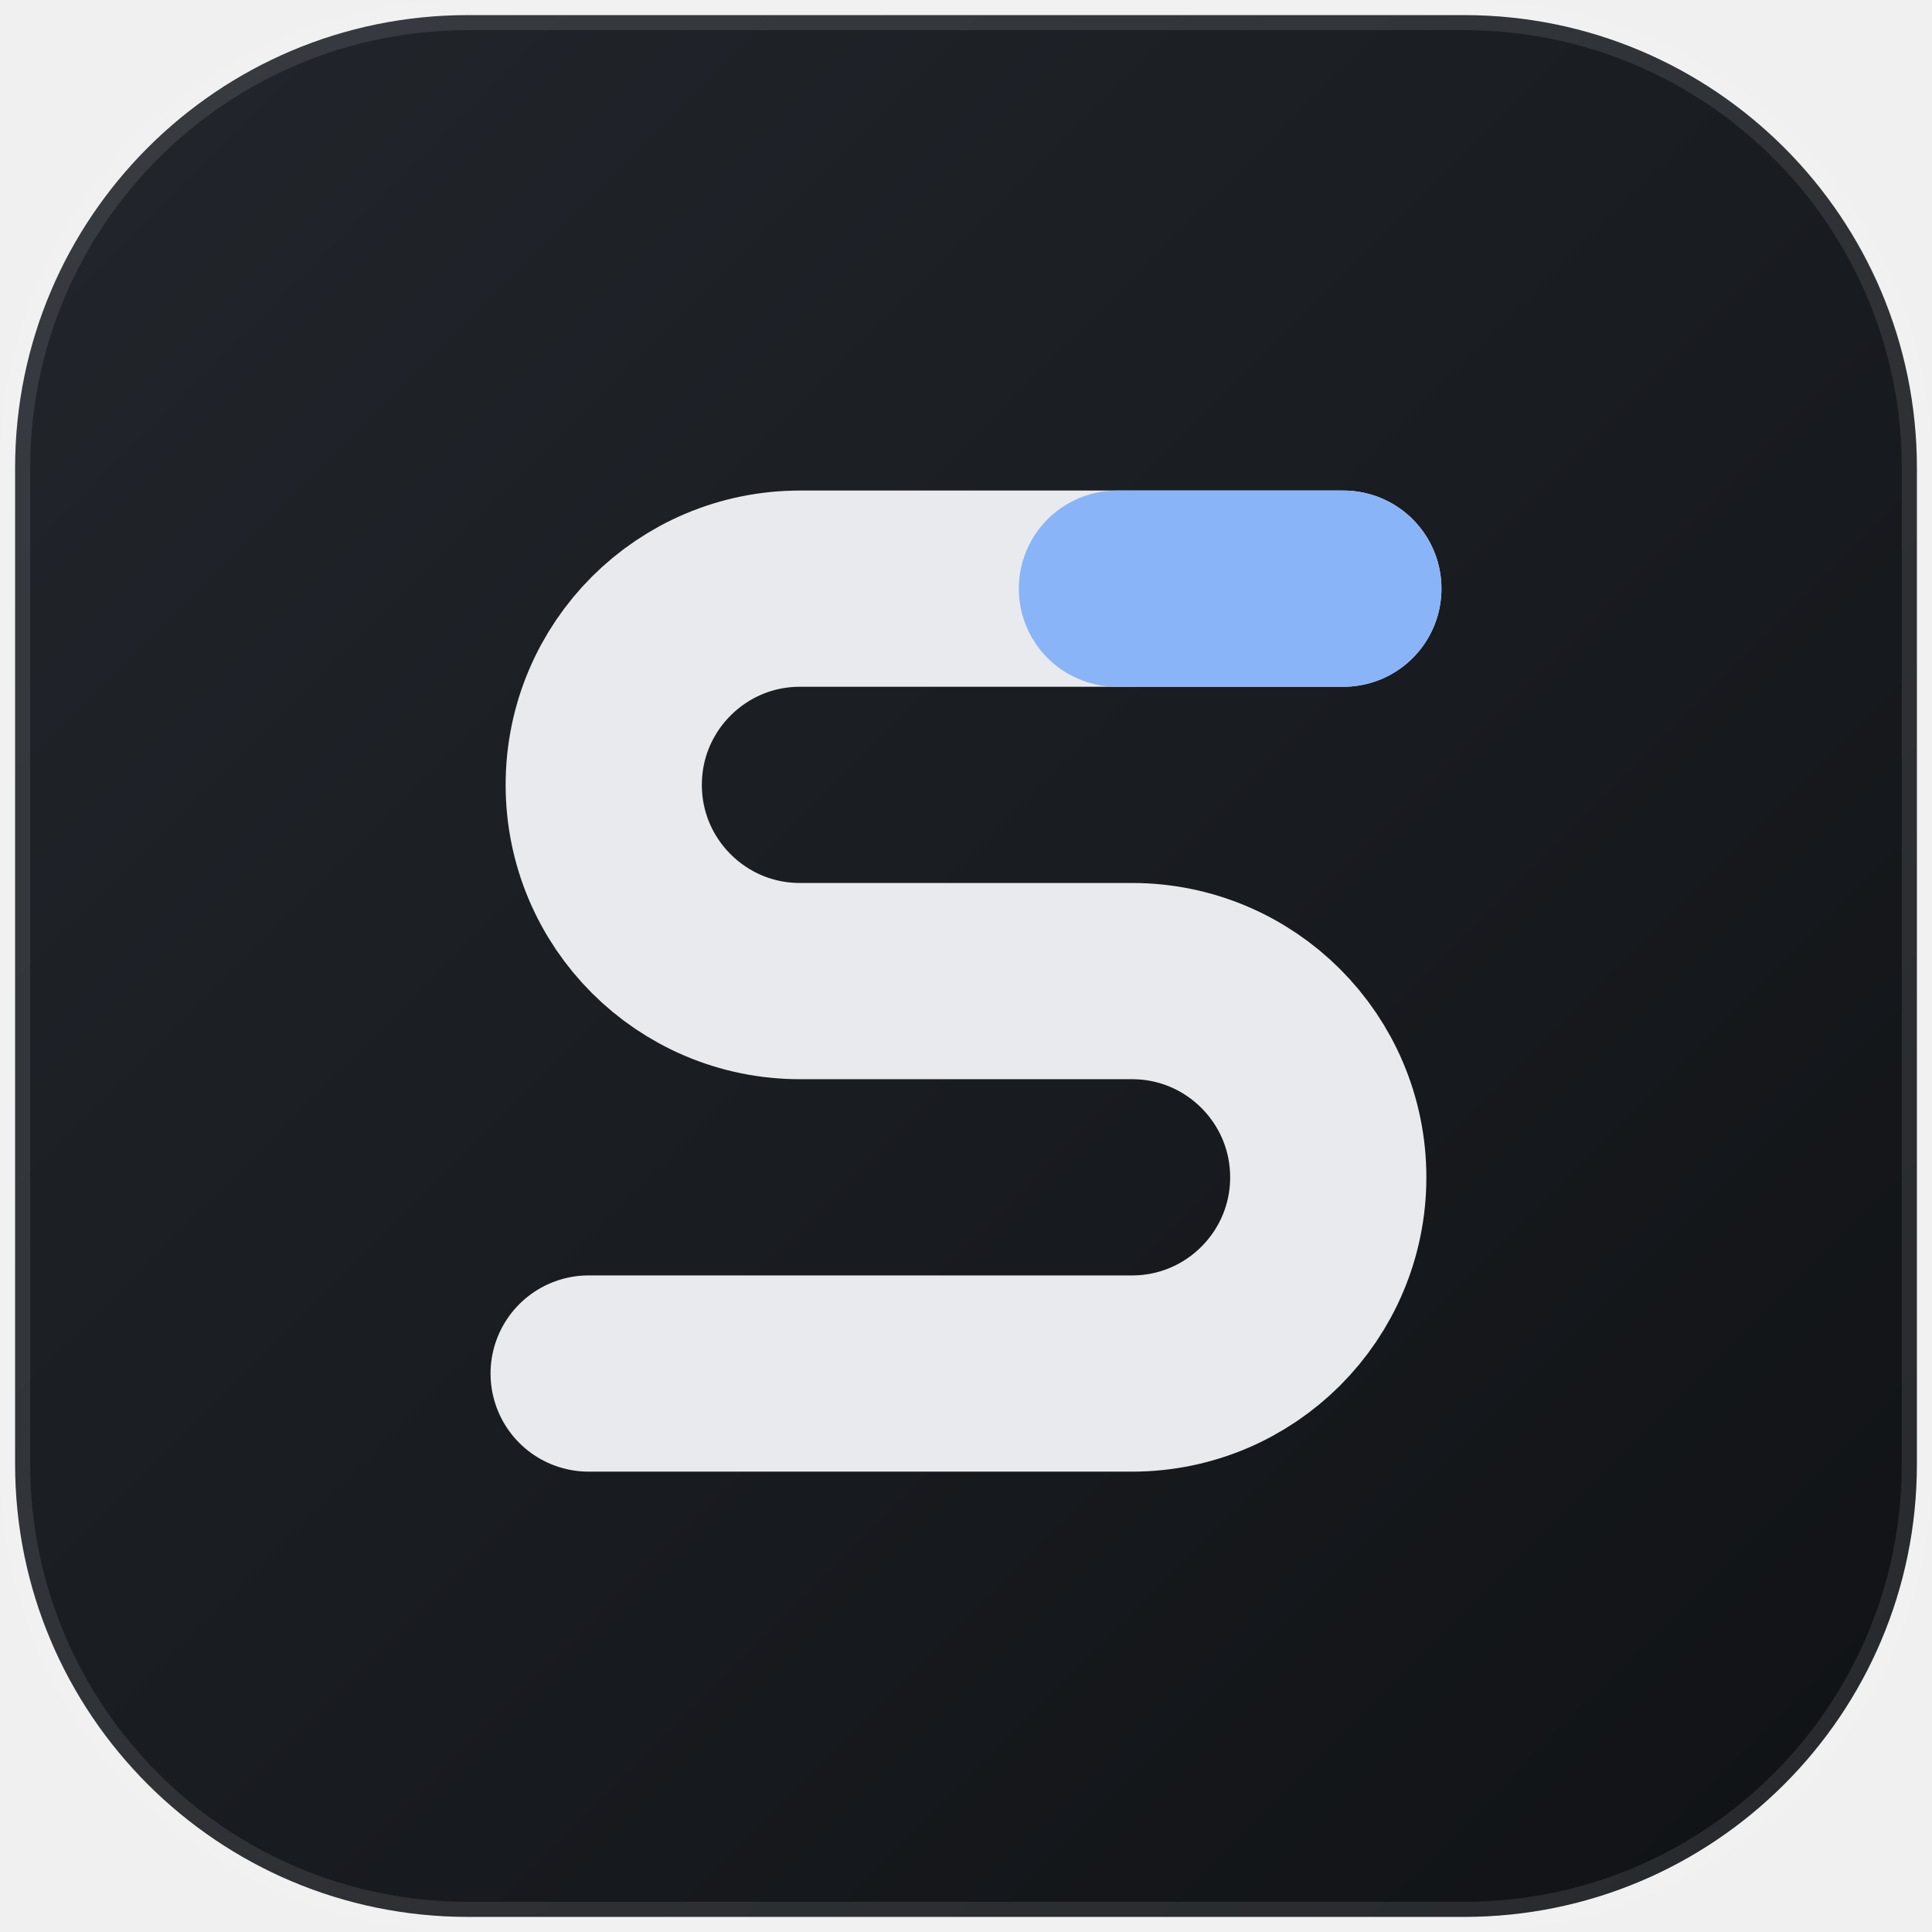
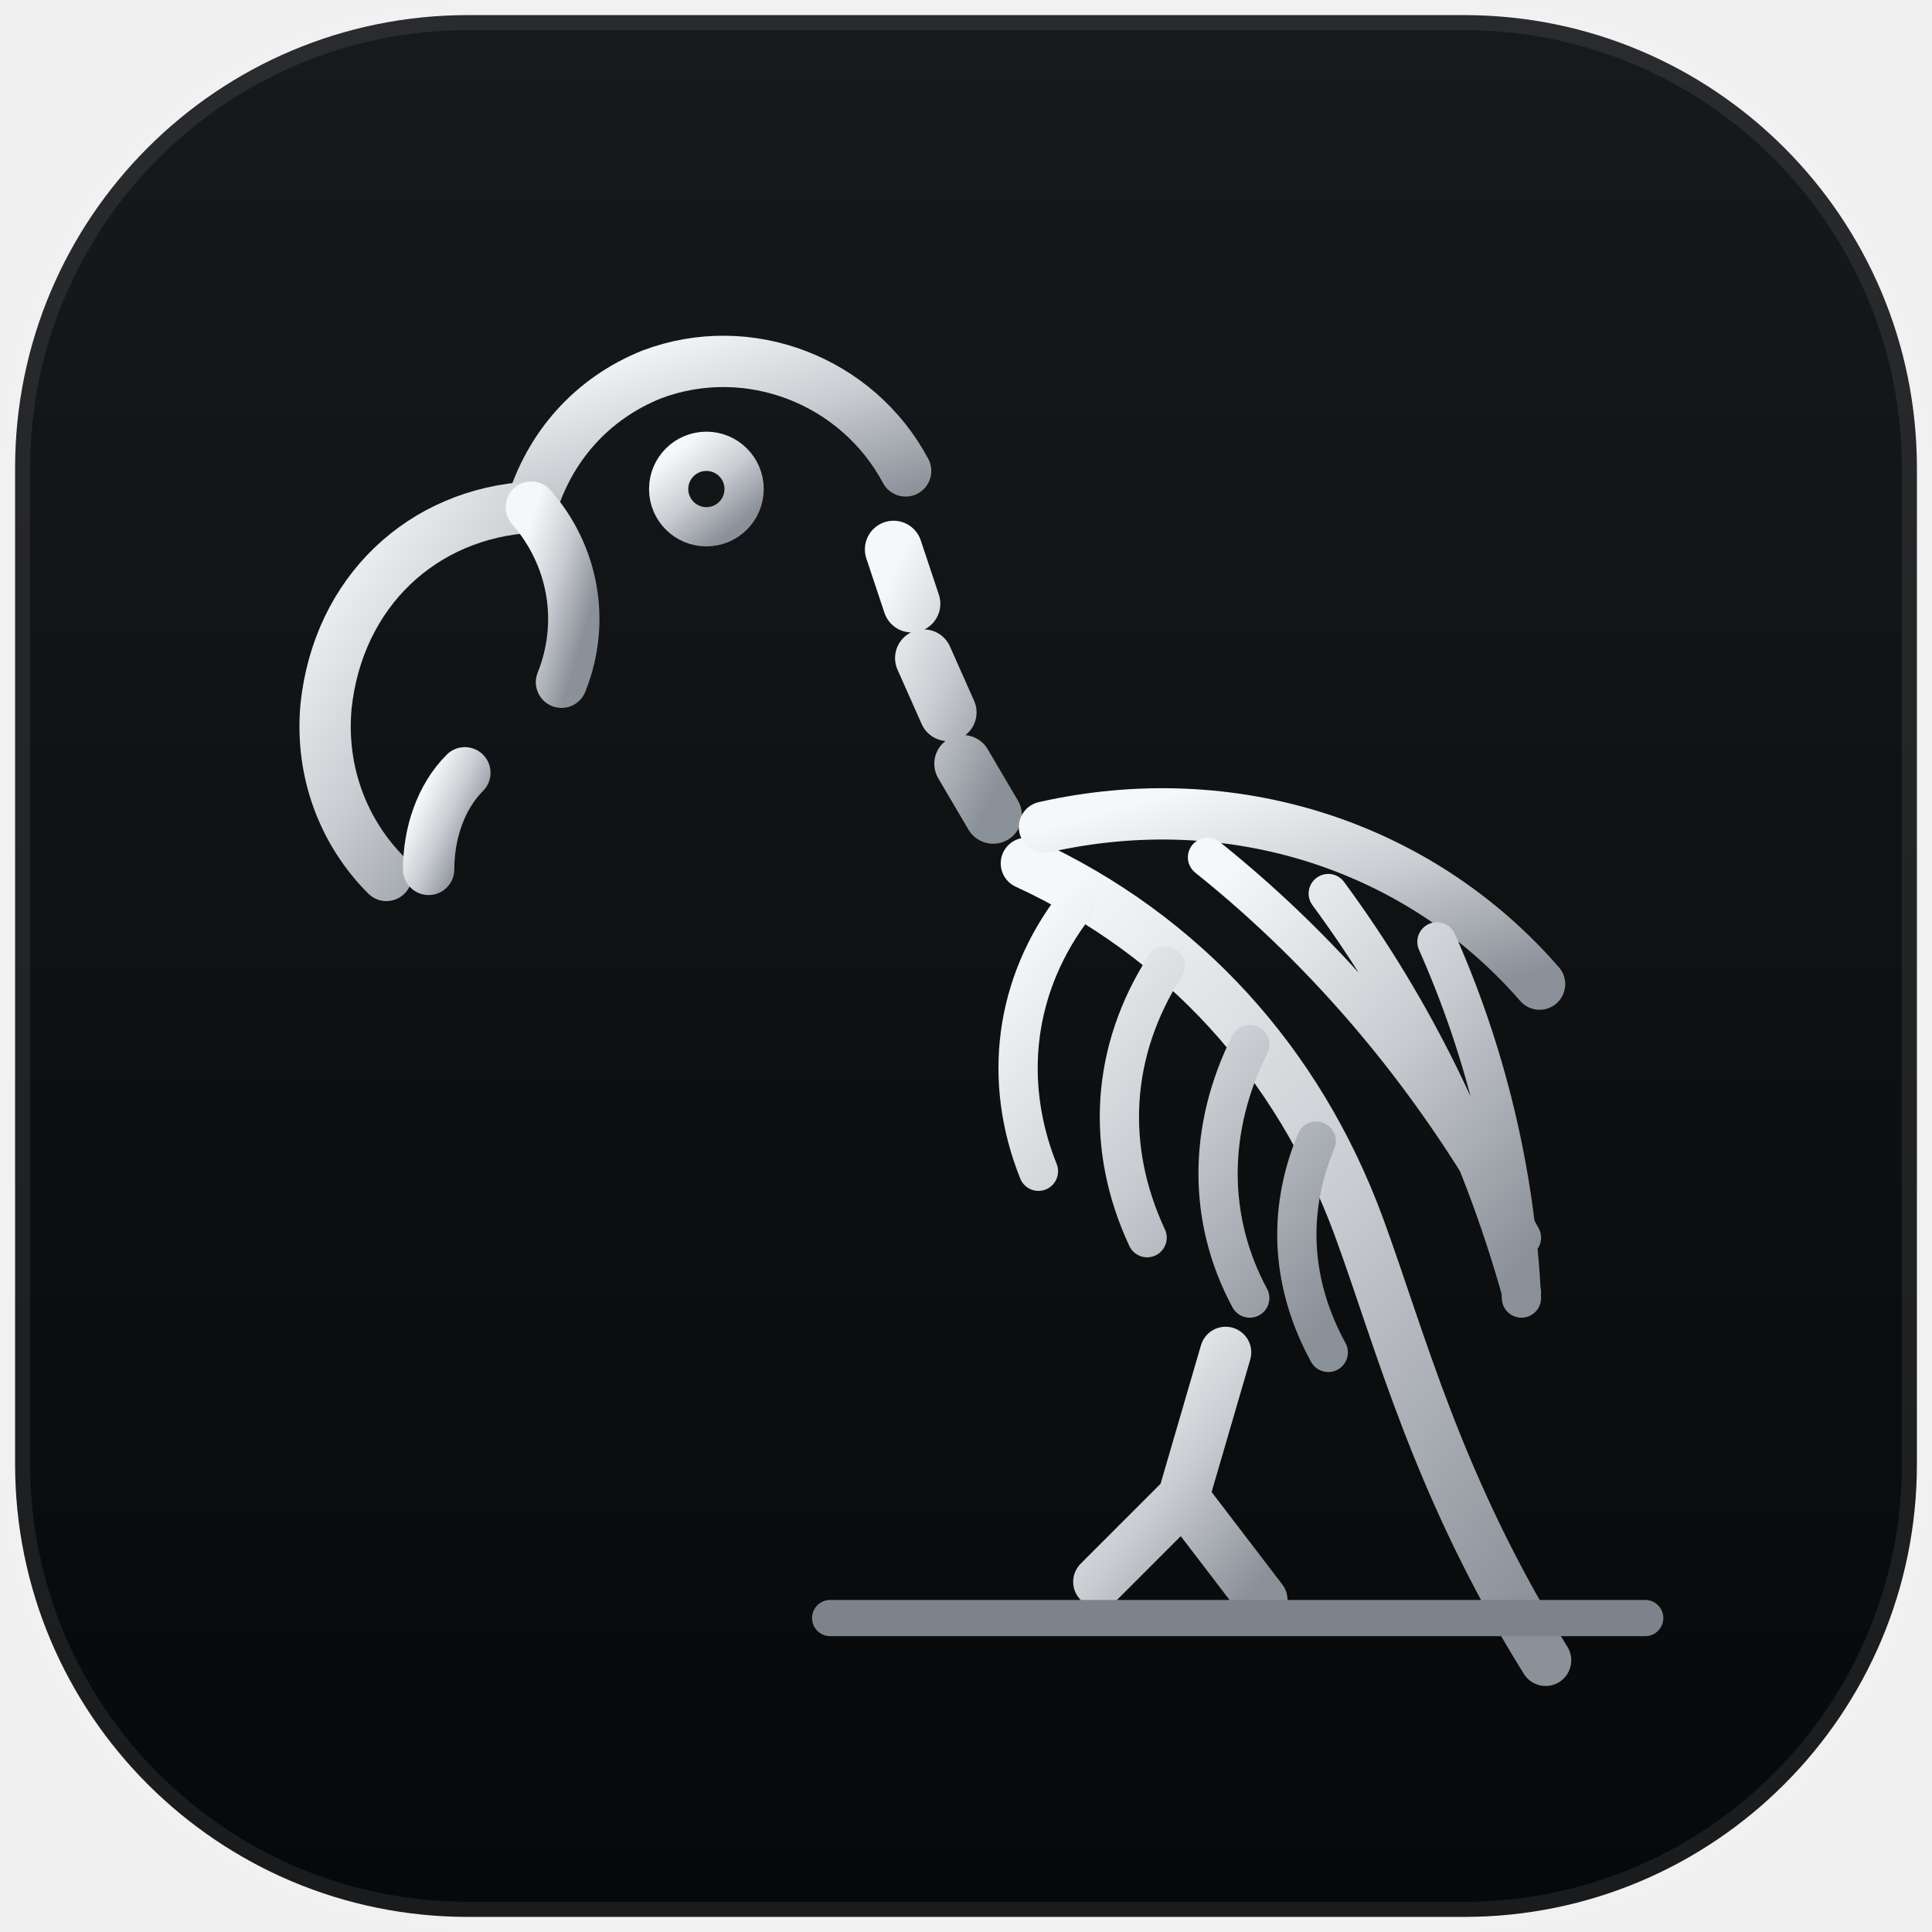
<svg xmlns="http://www.w3.org/2000/svg" viewBox="0 0 64 64">
  <defs>
-     <linearGradient id="slate-bg" x1="0" y1="0" x2="1" y2="1">
-       <stop offset="0" stop-color="#22262c" />
-       <stop offset="1" stop-color="#101215" />
+     <linearGradient id="kea-bg" x1="0" y1="0" x2="0" y2="1">
+       <stop offset="0" stop-color="#17191c" />
+       <stop offset="1" stop-color="#070809" />
+     </linearGradient>
+     <linearGradient id="kea-silver" x1="0.1" y1="0" x2="0.9" y2="1">
+       <stop offset="0" stop-color="#f6f7f8" />
+       <stop offset="0.5" stop-color="#c9ccd1" />
+       <stop offset="1" stop-color="#8b9199" />
    </linearGradient>
  </defs>
-   <rect x="0.5" y="0.5" width="63" height="63" rx="15" fill="url(#slate-bg)" stroke="#ffffff" stroke-opacity="0.10" />
-   <path d="M44.5 19.5H26.5a6.5 6.5 0 0 0 0 13h11a6.5 6.5 0 0 1 0 13H19.5" fill="none" stroke="#e8eaed" stroke-width="6.5" stroke-linecap="round" stroke-linejoin="round" />
-   <path d="M44.5 19.5H37" fill="none" stroke="#8ab4f8" stroke-width="6.5" stroke-linecap="round" />
+   <rect x="0.5" y="0.5" width="63" height="63" rx="15" fill="url(#kea-bg)" stroke="#ffffff" stroke-opacity="0.08" />
+   <g fill="none" stroke="url(#kea-silver)" stroke-linecap="round" stroke-linejoin="round" stroke-width="1.7">
+     <path d="M30 15.6c-1.6-3-5.2-4.4-8.4-3.2-2 .8-3.4 2.4-4 4.4" />
+     <path d="M17.6 16.8c-3.6.2-6.4 2.8-6.8 6.6-.2 2.2.6 4.2 2 5.6" />
+     <path d="M17.6 16.8c1.4 1.6 1.8 3.8 1 5.8" />
+     <path d="M15.4 25.6c-.8.8-1.2 2-1.2 3.2" />
+     <circle cx="23.4" cy="16.2" r="1.25" stroke-width="1.3" />
+     <path d="M29.6 18.2l.6 1.8M30.6 21.8l.8 1.8M31.9 25.3l1 1.7" stroke-width="1.9" />
+     <path d="M34 28.6c5.2 2.4 9 6.6 11 12 1.4 3.8 2.6 8.6 6.2 14.4" />
+     <path d="M35.6 30c-2 2.6-2.4 5.8-1.2 8.8M38.6 32c-1.8 2.8-2 6-.6 9M41.4 34.6c-1.4 2.8-1.4 5.8 0 8.4M43.6 37.8c-1 2.4-.8 4.8.4 7" stroke-width="1.3" />
+     <path d="M34.6 27.4c6.2-1.4 12.4.6 16.4 5.2" />
+     <path d="M40 28.4c4 3.2 7.6 7.4 10.4 12.6M44 29.6c2.8 3.8 5 8.2 6.4 13.2M47.6 31.2c1.6 3.6 2.6 7.6 2.8 11.8" stroke-width="1.3" />
+     <path d="M40.6 44.8l-1.4 4.8 2.6 3.4M39.2 49.6l-2.8 2.8" />
+     <path d="M27.5 53.6h27" stroke="#7d838b" stroke-width="1.2" />
+   </g>
</svg>
